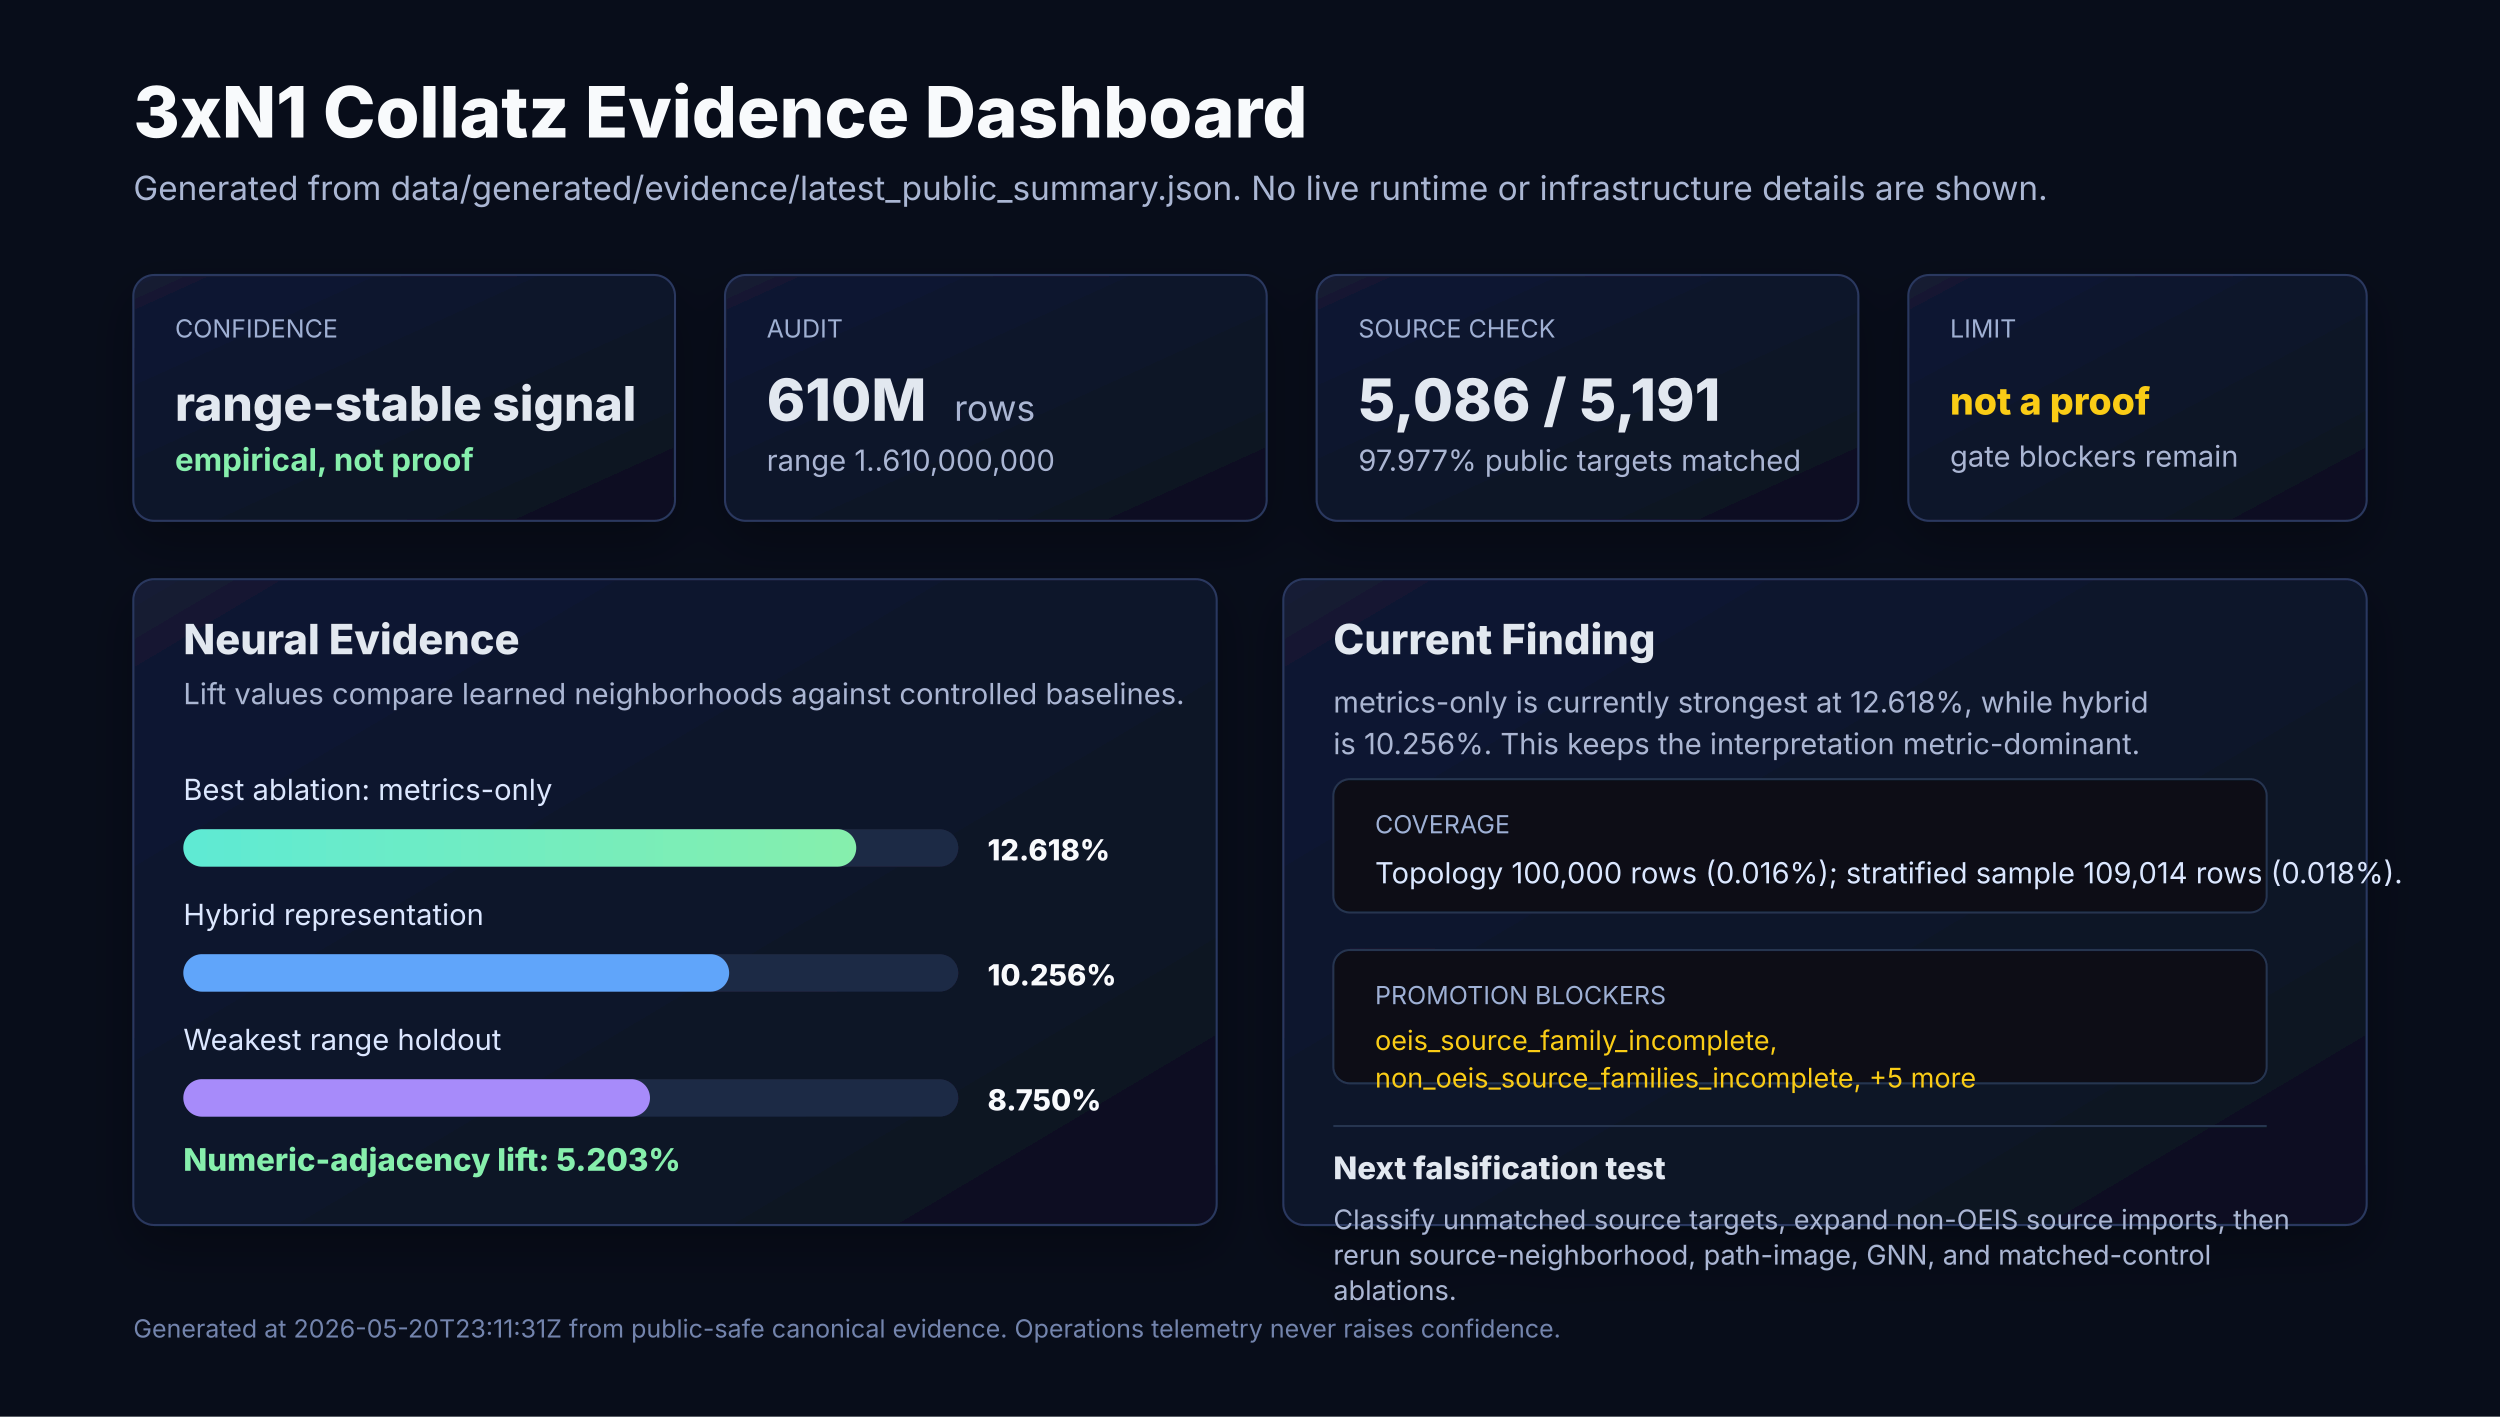
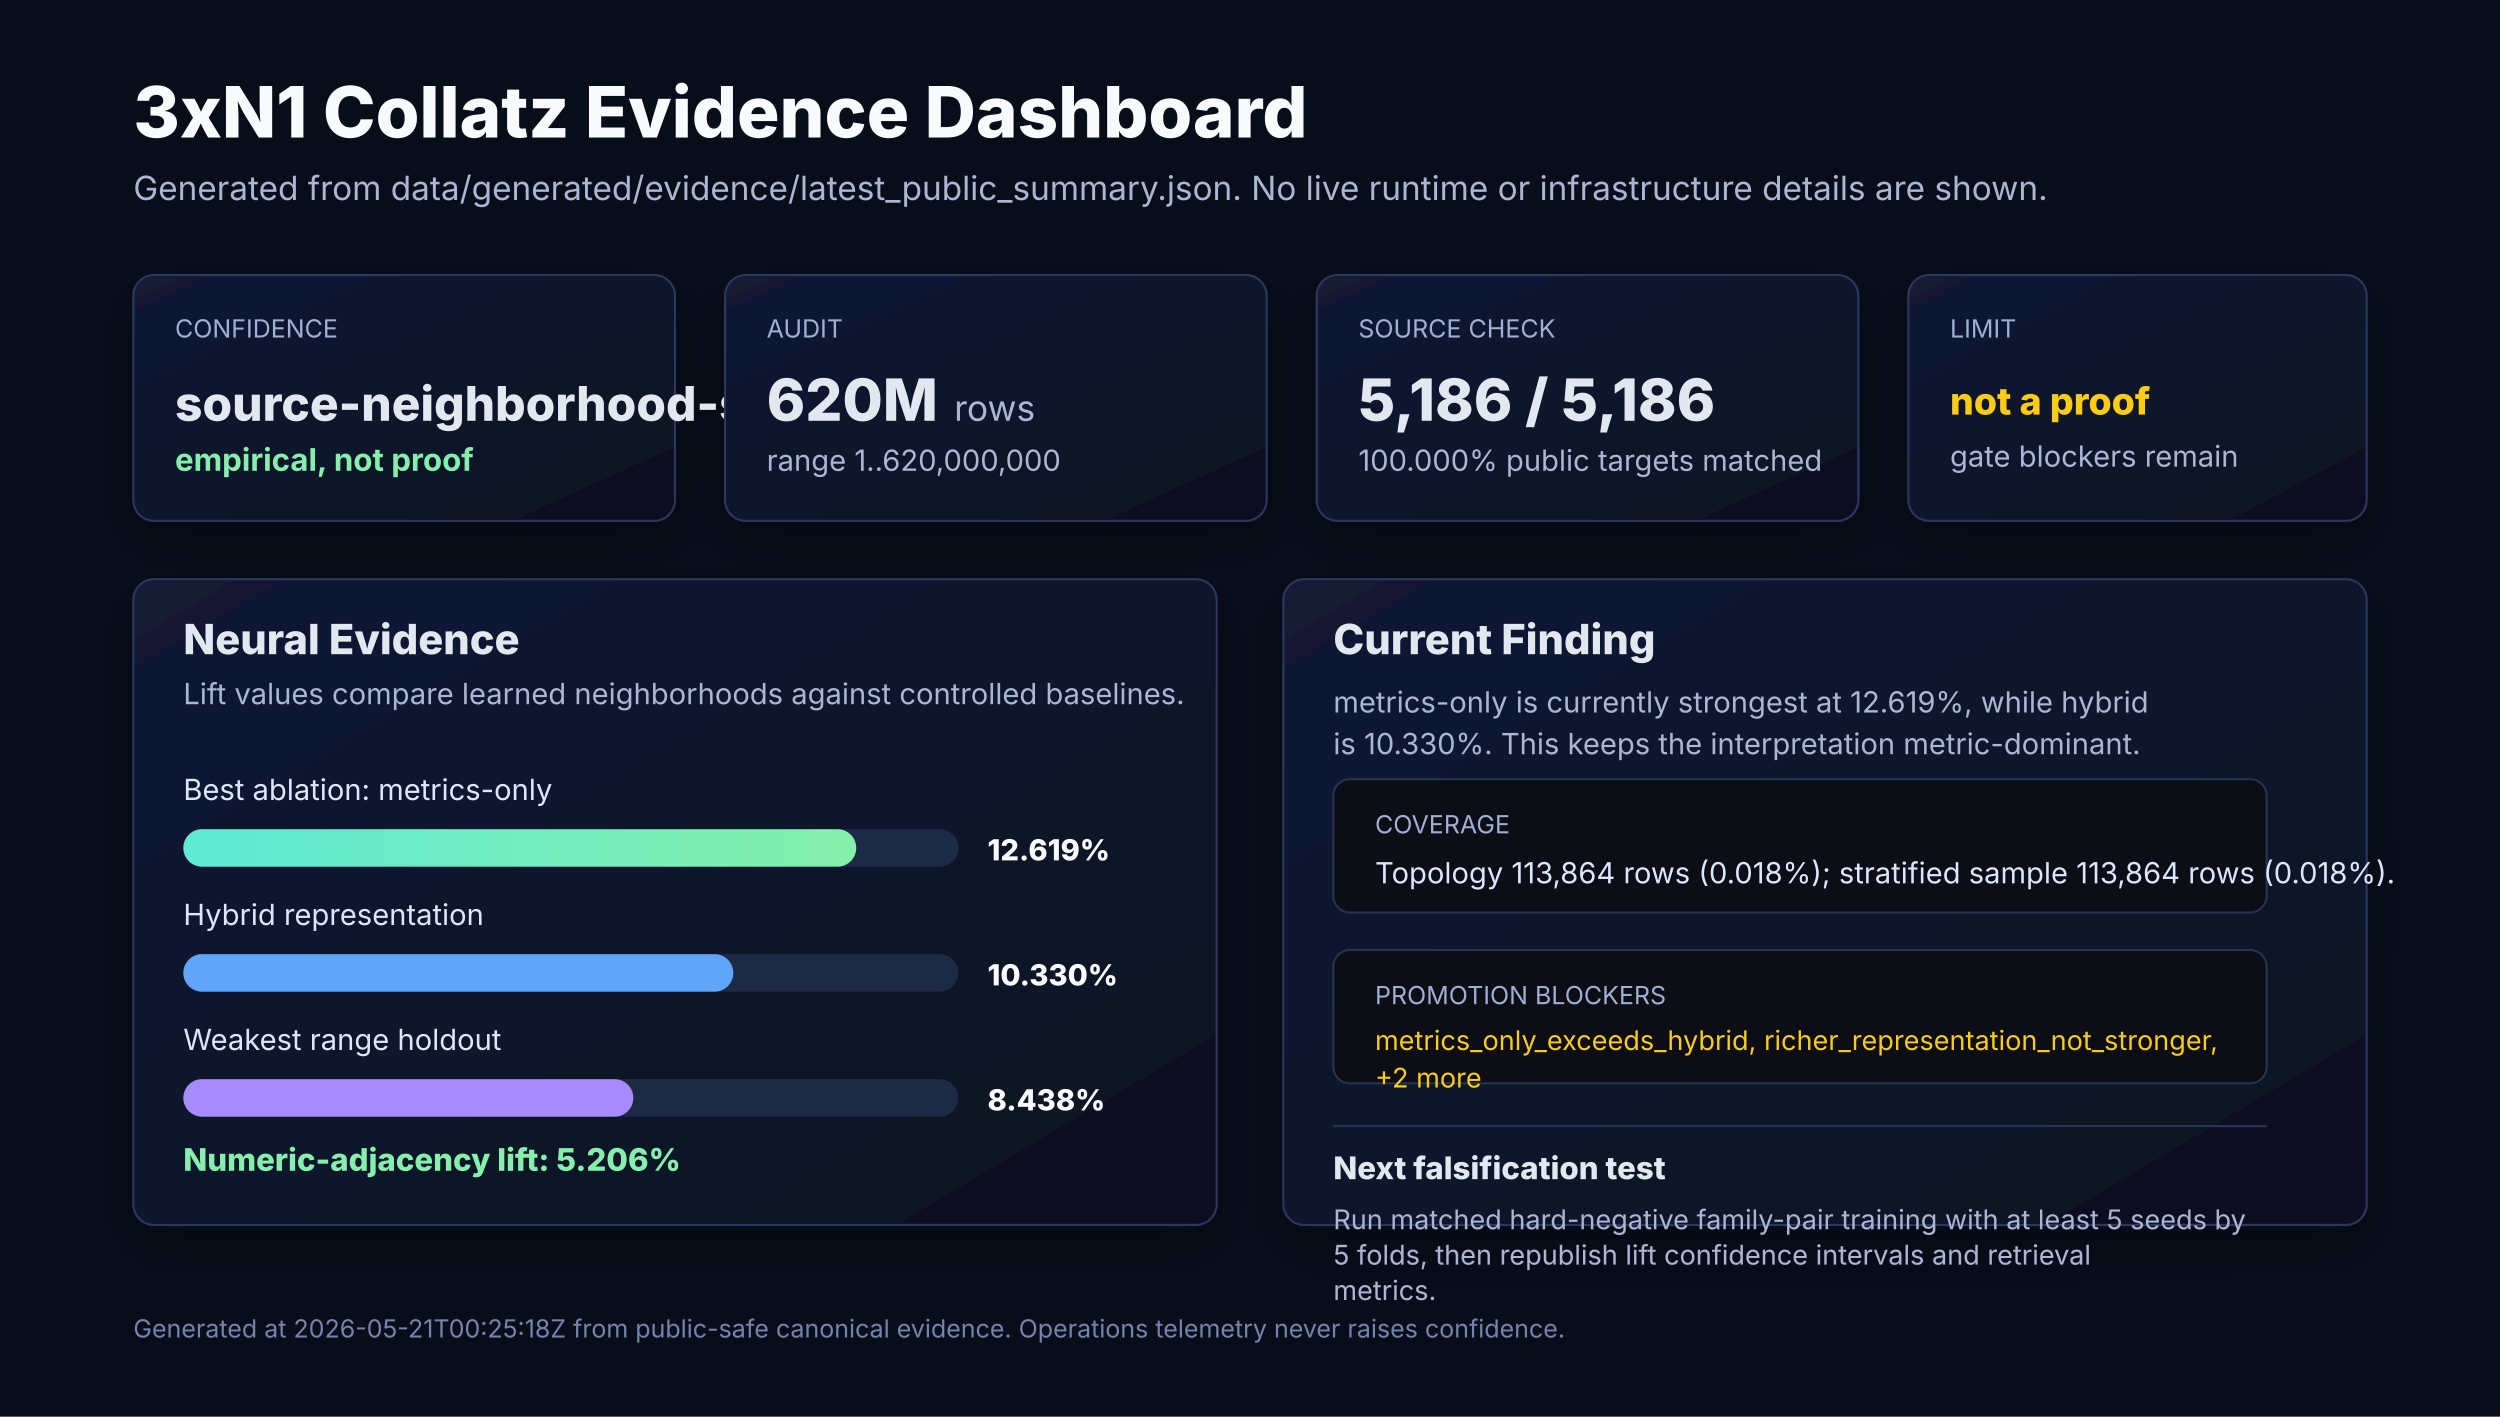
<svg xmlns="http://www.w3.org/2000/svg" width="1200" height="680" viewBox="0 0 1200 680" role="img" aria-labelledby="title desc">
  <defs>
    <linearGradient id="panel" x1="0" x2="1" y1="0" y2="1">
      <stop offset="0" stop-color="#121a34" />
      <stop offset="1" stop-color="#0b1020" />
    </linearGradient>
    <linearGradient id="green" x1="0" x2="1">
      <stop offset="0" stop-color="#5eead4" />
      <stop offset="1" stop-color="#86efac" />
    </linearGradient>
    <linearGradient id="gold" x1="0" x2="1">
      <stop offset="0" stop-color="#facc15" />
      <stop offset="1" stop-color="#fb7185" />
    </linearGradient>
    <filter id="softShadow" x="-20%" y="-20%" width="140%" height="140%">
      <feDropShadow dx="0" dy="10" stdDeviation="12" flood-color="#000000" flood-opacity=".28" />
    </filter>
  </defs>
  <rect width="1200" height="680" fill="#080d1a" />
  <text x="64" y="66" fill="#f8fafc" font-family="Inter, ui-sans-serif, system-ui, sans-serif" font-size="34" font-weight="800">3xN1 Collatz Evidence Dashboard</text>
  <text x="64" y="96" fill="#aab6d3" font-family="Inter, ui-sans-serif, system-ui, sans-serif" font-size="16">Generated from data/generated/evidence/latest_public_summary.json. No live runtime or infrastructure details are shown.</text>
  <g filter="url(#softShadow)">
    <rect x="64" y="132" width="260" height="118" rx="10" fill="url(#panel)" stroke="#2b385e" />
    <text x="84" y="162" fill="#9fb0d4" font-family="Inter, ui-sans-serif, system-ui, sans-serif" font-size="12">CONFIDENCE</text>
-     <text x="84" y="202" fill="#e2e8f0" font-family="Inter, ui-sans-serif, system-ui, sans-serif" font-size="23" font-weight="800">range-stable signal</text>
+     <text x="84" y="202" fill="#e2e8f0" font-family="Inter, ui-sans-serif, system-ui, sans-serif" font-size="23" font-weight="800">source-neighborhood-supported</text>
    <text x="84" y="226" fill="#86efac" font-family="Inter, ui-sans-serif, system-ui, sans-serif" font-size="15" font-weight="700">empirical, not proof</text>
    <rect x="348" y="132" width="260" height="118" rx="10" fill="url(#panel)" stroke="#2b385e" />
    <text x="368" y="162" fill="#9fb0d4" font-family="Inter, ui-sans-serif, system-ui, sans-serif" font-size="12">AUDIT</text>
-     <text x="368" y="202" fill="#e2e8f0" font-family="Inter, ui-sans-serif, system-ui, sans-serif" font-size="28" font-weight="800">610M</text>
+     <text x="368" y="202" fill="#e2e8f0" font-family="Inter, ui-sans-serif, system-ui, sans-serif" font-size="28" font-weight="800">620M</text>
    <text x="458" y="202" fill="#aab6d3" font-family="Inter, ui-sans-serif, system-ui, sans-serif" font-size="17">rows</text>
-     <text x="368" y="226" fill="#aab6d3" font-family="Inter, ui-sans-serif, system-ui, sans-serif" font-size="14">range 1..610,000,000</text>
+     <text x="368" y="226" fill="#aab6d3" font-family="Inter, ui-sans-serif, system-ui, sans-serif" font-size="14">range 1..620,000,000</text>
    <rect x="632" y="132" width="260" height="118" rx="10" fill="url(#panel)" stroke="#2b385e" />
    <text x="652" y="162" fill="#9fb0d4" font-family="Inter, ui-sans-serif, system-ui, sans-serif" font-size="12">SOURCE CHECK</text>
-     <text x="652" y="202" fill="#e2e8f0" font-family="Inter, ui-sans-serif, system-ui, sans-serif" font-size="28" font-weight="800">5,086 / 5,191</text>
-     <text x="652" y="226" fill="#aab6d3" font-family="Inter, ui-sans-serif, system-ui, sans-serif" font-size="14">97.977% public targets matched</text>
+     <text x="652" y="202" fill="#e2e8f0" font-family="Inter, ui-sans-serif, system-ui, sans-serif" font-size="28" font-weight="800">5,186 / 5,186</text>
+     <text x="652" y="226" fill="#aab6d3" font-family="Inter, ui-sans-serif, system-ui, sans-serif" font-size="14">100.000% public targets matched</text>
    <rect x="916" y="132" width="220" height="118" rx="10" fill="url(#panel)" stroke="#2b385e" />
    <text x="936" y="162" fill="#9fb0d4" font-family="Inter, ui-sans-serif, system-ui, sans-serif" font-size="12">LIMIT</text>
    <text x="936" y="199" fill="#facc15" font-family="Inter, ui-sans-serif, system-ui, sans-serif" font-size="18" font-weight="800">not a proof</text>
    <text x="936" y="224" fill="#aab6d3" font-family="Inter, ui-sans-serif, system-ui, sans-serif" font-size="14">gate blockers remain</text>
  </g>
  <g filter="url(#softShadow)">
    <rect x="64" y="278" width="520" height="310" rx="10" fill="url(#panel)" stroke="#2b385e" />
    <text x="88" y="314" fill="#e2e8f0" font-family="Inter, ui-sans-serif, system-ui, sans-serif" font-size="20" font-weight="800">Neural Evidence</text>
    <text x="88" y="338" fill="#aab6d3" font-family="Inter, ui-sans-serif, system-ui, sans-serif" font-size="14">Lift values compare learned neighborhoods against controlled baselines.</text>
    <text x="88" y="384" fill="#dbe7ff" font-family="Inter, ui-sans-serif, system-ui, sans-serif" font-size="14">Best ablation: metrics-only</text>
    <rect x="88" y="398" width="372" height="18" rx="9" fill="#1f2a44" />
    <rect x="88" y="398" width="323" height="18" rx="9" fill="url(#green)" />
-     <text x="474" y="413" fill="#f8fafc" font-family="Inter, ui-sans-serif, system-ui, sans-serif" font-size="14" font-weight="800">12.618%</text>
+     <text x="474" y="413" fill="#f8fafc" font-family="Inter, ui-sans-serif, system-ui, sans-serif" font-size="14" font-weight="800">12.619%</text>
    <text x="88" y="444" fill="#dbe7ff" font-family="Inter, ui-sans-serif, system-ui, sans-serif" font-size="14">Hybrid representation</text>
    <rect x="88" y="458" width="372" height="18" rx="9" fill="#1f2a44" />
-     <rect x="88" y="458" width="262" height="18" rx="9" fill="#60a5fa" />
-     <text x="474" y="473" fill="#f8fafc" font-family="Inter, ui-sans-serif, system-ui, sans-serif" font-size="14" font-weight="800">10.256%</text>
+     <rect x="88" y="458" width="264" height="18" rx="9" fill="#60a5fa" />
+     <text x="474" y="473" fill="#f8fafc" font-family="Inter, ui-sans-serif, system-ui, sans-serif" font-size="14" font-weight="800">10.330%</text>
    <text x="88" y="504" fill="#dbe7ff" font-family="Inter, ui-sans-serif, system-ui, sans-serif" font-size="14">Weakest range holdout</text>
    <rect x="88" y="518" width="372" height="18" rx="9" fill="#1f2a44" />
-     <rect x="88" y="518" width="224" height="18" rx="9" fill="#a78bfa" />
-     <text x="474" y="533" fill="#f8fafc" font-family="Inter, ui-sans-serif, system-ui, sans-serif" font-size="14" font-weight="800">8.750%</text>
-     <text x="88" y="562" fill="#86efac" font-family="Inter, ui-sans-serif, system-ui, sans-serif" font-size="15" font-weight="800">Numeric-adjacency lift: 5.203%</text>
+     <rect x="88" y="518" width="216" height="18" rx="9" fill="#a78bfa" />
+     <text x="474" y="533" fill="#f8fafc" font-family="Inter, ui-sans-serif, system-ui, sans-serif" font-size="14" font-weight="800">8.438%</text>
+     <text x="88" y="562" fill="#86efac" font-family="Inter, ui-sans-serif, system-ui, sans-serif" font-size="15" font-weight="800">Numeric-adjacency lift: 5.206%</text>
  </g>
  <g filter="url(#softShadow)">
    <rect x="616" y="278" width="520" height="310" rx="10" fill="url(#panel)" stroke="#2b385e" />
    <text x="640" y="314" fill="#e2e8f0" font-family="Inter, ui-sans-serif, system-ui, sans-serif" font-size="20" font-weight="800">Current Finding</text>
-     <text x="640" y="342" fill="#aab6d3" font-family="Inter, ui-sans-serif, system-ui, sans-serif" font-size="14">metrics-only is currently strongest at 12.618%, while hybrid</text>
-     <text x="640" y="362" fill="#aab6d3" font-family="Inter, ui-sans-serif, system-ui, sans-serif" font-size="14">is 10.256%. This keeps the interpretation metric-dominant.</text>
+     <text x="640" y="342" fill="#aab6d3" font-family="Inter, ui-sans-serif, system-ui, sans-serif" font-size="14">metrics-only is currently strongest at 12.619%, while hybrid</text>
+     <text x="640" y="362" fill="#aab6d3" font-family="Inter, ui-sans-serif, system-ui, sans-serif" font-size="14">is 10.330%. This keeps the interpretation metric-dominant.</text>
    <rect x="640" y="374" width="448" height="64" rx="8" fill="#070b16" stroke="#263450" />
    <text x="660" y="400" fill="#9fb0d4" font-family="Inter, ui-sans-serif, system-ui, sans-serif" font-size="12">COVERAGE</text>
-     <text x="660" y="424" fill="#dbe7ff" font-family="Inter, ui-sans-serif, system-ui, sans-serif" font-size="14">Topology 100,000 rows (0.016%); stratified sample 109,014 rows (0.018%).</text>
+     <text x="660" y="424" fill="#dbe7ff" font-family="Inter, ui-sans-serif, system-ui, sans-serif" font-size="14">Topology 113,864 rows (0.018%); stratified sample 113,864 rows (0.018%).</text>
    <rect x="640" y="456" width="448" height="64" rx="8" fill="#070b16" stroke="#263450" />
    <text x="660" y="482" fill="#9fb0d4" font-family="Inter, ui-sans-serif, system-ui, sans-serif" font-size="12">PROMOTION BLOCKERS</text>
-     <text x="660" y="504" fill="#facc15" font-family="Inter, ui-sans-serif, system-ui, sans-serif" font-size="13">oeis_source_family_incomplete,</text>
-     <text x="660" y="522" fill="#facc15" font-family="Inter, ui-sans-serif, system-ui, sans-serif" font-size="13">non_oeis_source_families_incomplete, +5 more</text>
+     <text x="660" y="504" fill="#facc15" font-family="Inter, ui-sans-serif, system-ui, sans-serif" font-size="13">metrics_only_exceeds_hybrid, richer_representation_not_stronger,</text>
+     <text x="660" y="522" fill="#facc15" font-family="Inter, ui-sans-serif, system-ui, sans-serif" font-size="13">+2 more</text>
    <rect x="640" y="540" width="448" height="1" fill="#263450" />
    <text x="640" y="566" fill="#e2e8f0" font-family="Inter, ui-sans-serif, system-ui, sans-serif" font-size="15" font-weight="800">Next falsification test</text>
-     <text x="640" y="590" fill="#aab6d3" font-family="Inter, ui-sans-serif, system-ui, sans-serif" font-size="13">Classify unmatched source targets, expand non-OEIS source imports, then</text>
-     <text x="640" y="607" fill="#aab6d3" font-family="Inter, ui-sans-serif, system-ui, sans-serif" font-size="13">rerun source-neighborhood, path-image, GNN, and matched-control</text>
-     <text x="640" y="624" fill="#aab6d3" font-family="Inter, ui-sans-serif, system-ui, sans-serif" font-size="13">ablations.</text>
+     <text x="640" y="590" fill="#aab6d3" font-family="Inter, ui-sans-serif, system-ui, sans-serif" font-size="13">Run matched hard-negative family-pair training with at least 5 seeds by</text>
+     <text x="640" y="607" fill="#aab6d3" font-family="Inter, ui-sans-serif, system-ui, sans-serif" font-size="13">5 folds, then republish lift confidence intervals and retrieval</text>
+     <text x="640" y="624" fill="#aab6d3" font-family="Inter, ui-sans-serif, system-ui, sans-serif" font-size="13">metrics.</text>
  </g>
-   <text x="64" y="642" fill="#7384ad" font-family="Inter, ui-sans-serif, system-ui, sans-serif" font-size="12">Generated at 2026-05-20T23:11:31Z from public-safe canonical evidence. Operations telemetry never raises confidence.</text>
+   <text x="64" y="642" fill="#7384ad" font-family="Inter, ui-sans-serif, system-ui, sans-serif" font-size="12">Generated at 2026-05-21T00:25:18Z from public-safe canonical evidence. Operations telemetry never raises confidence.</text>
</svg>
